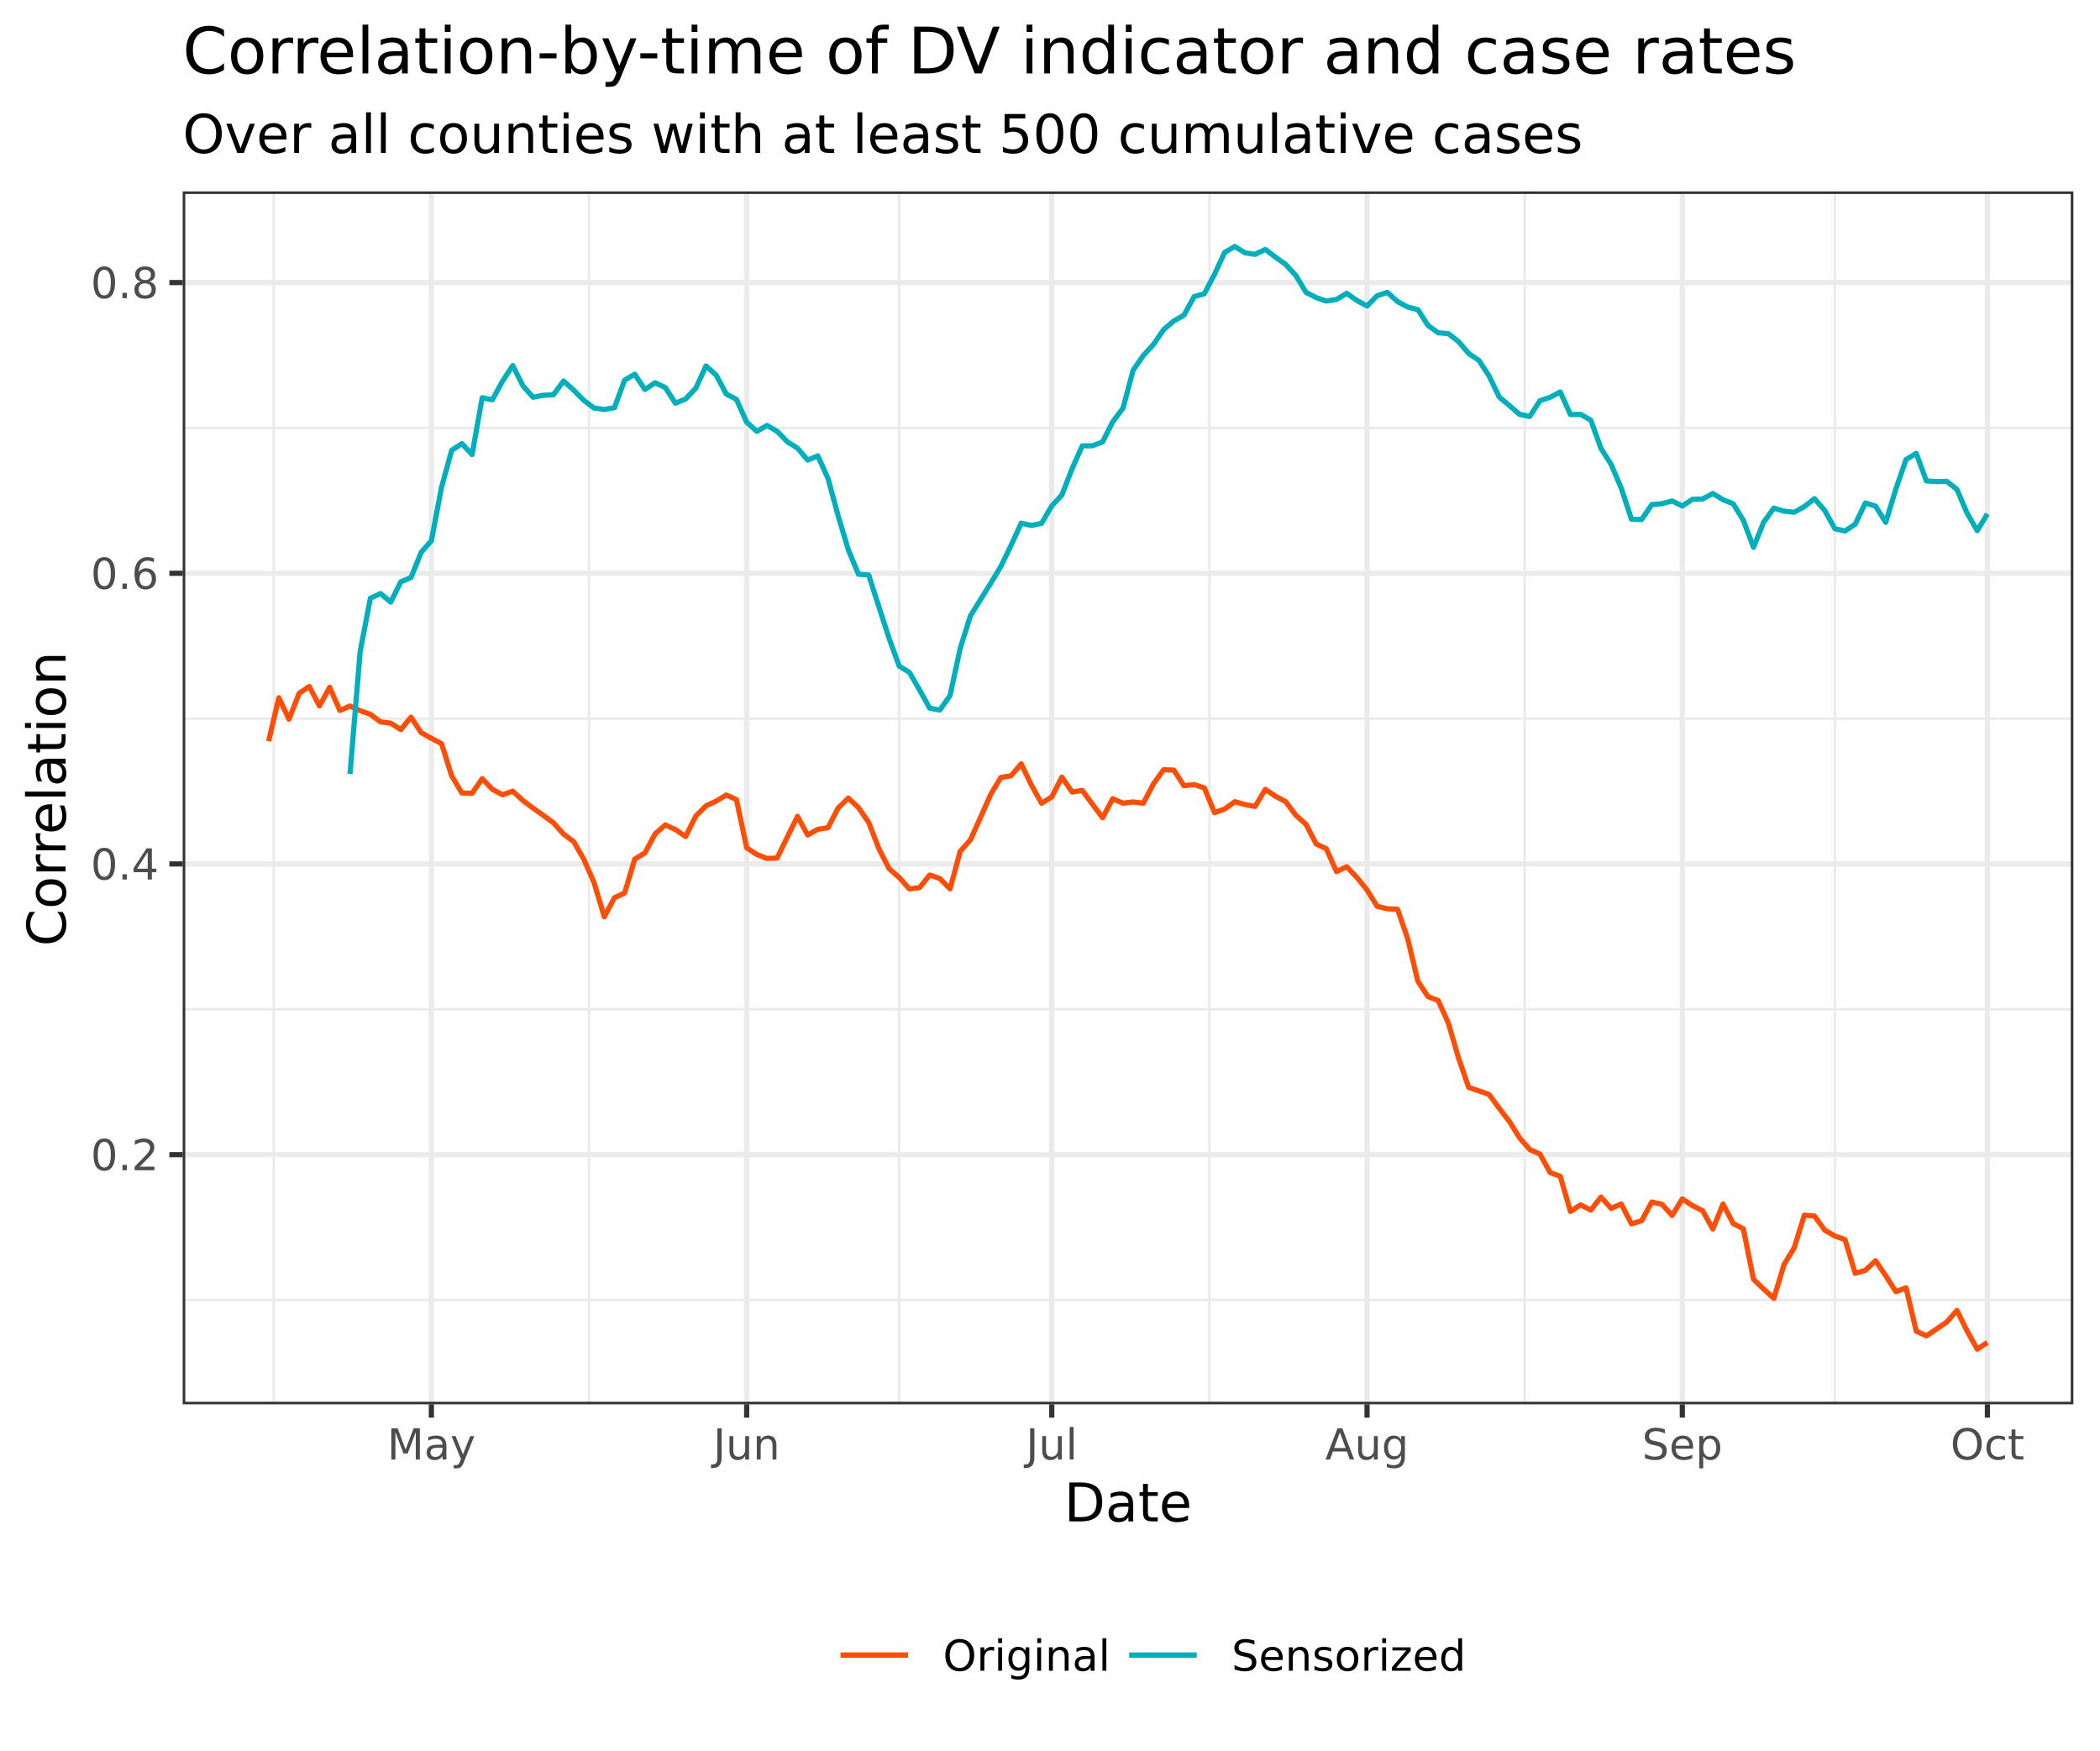
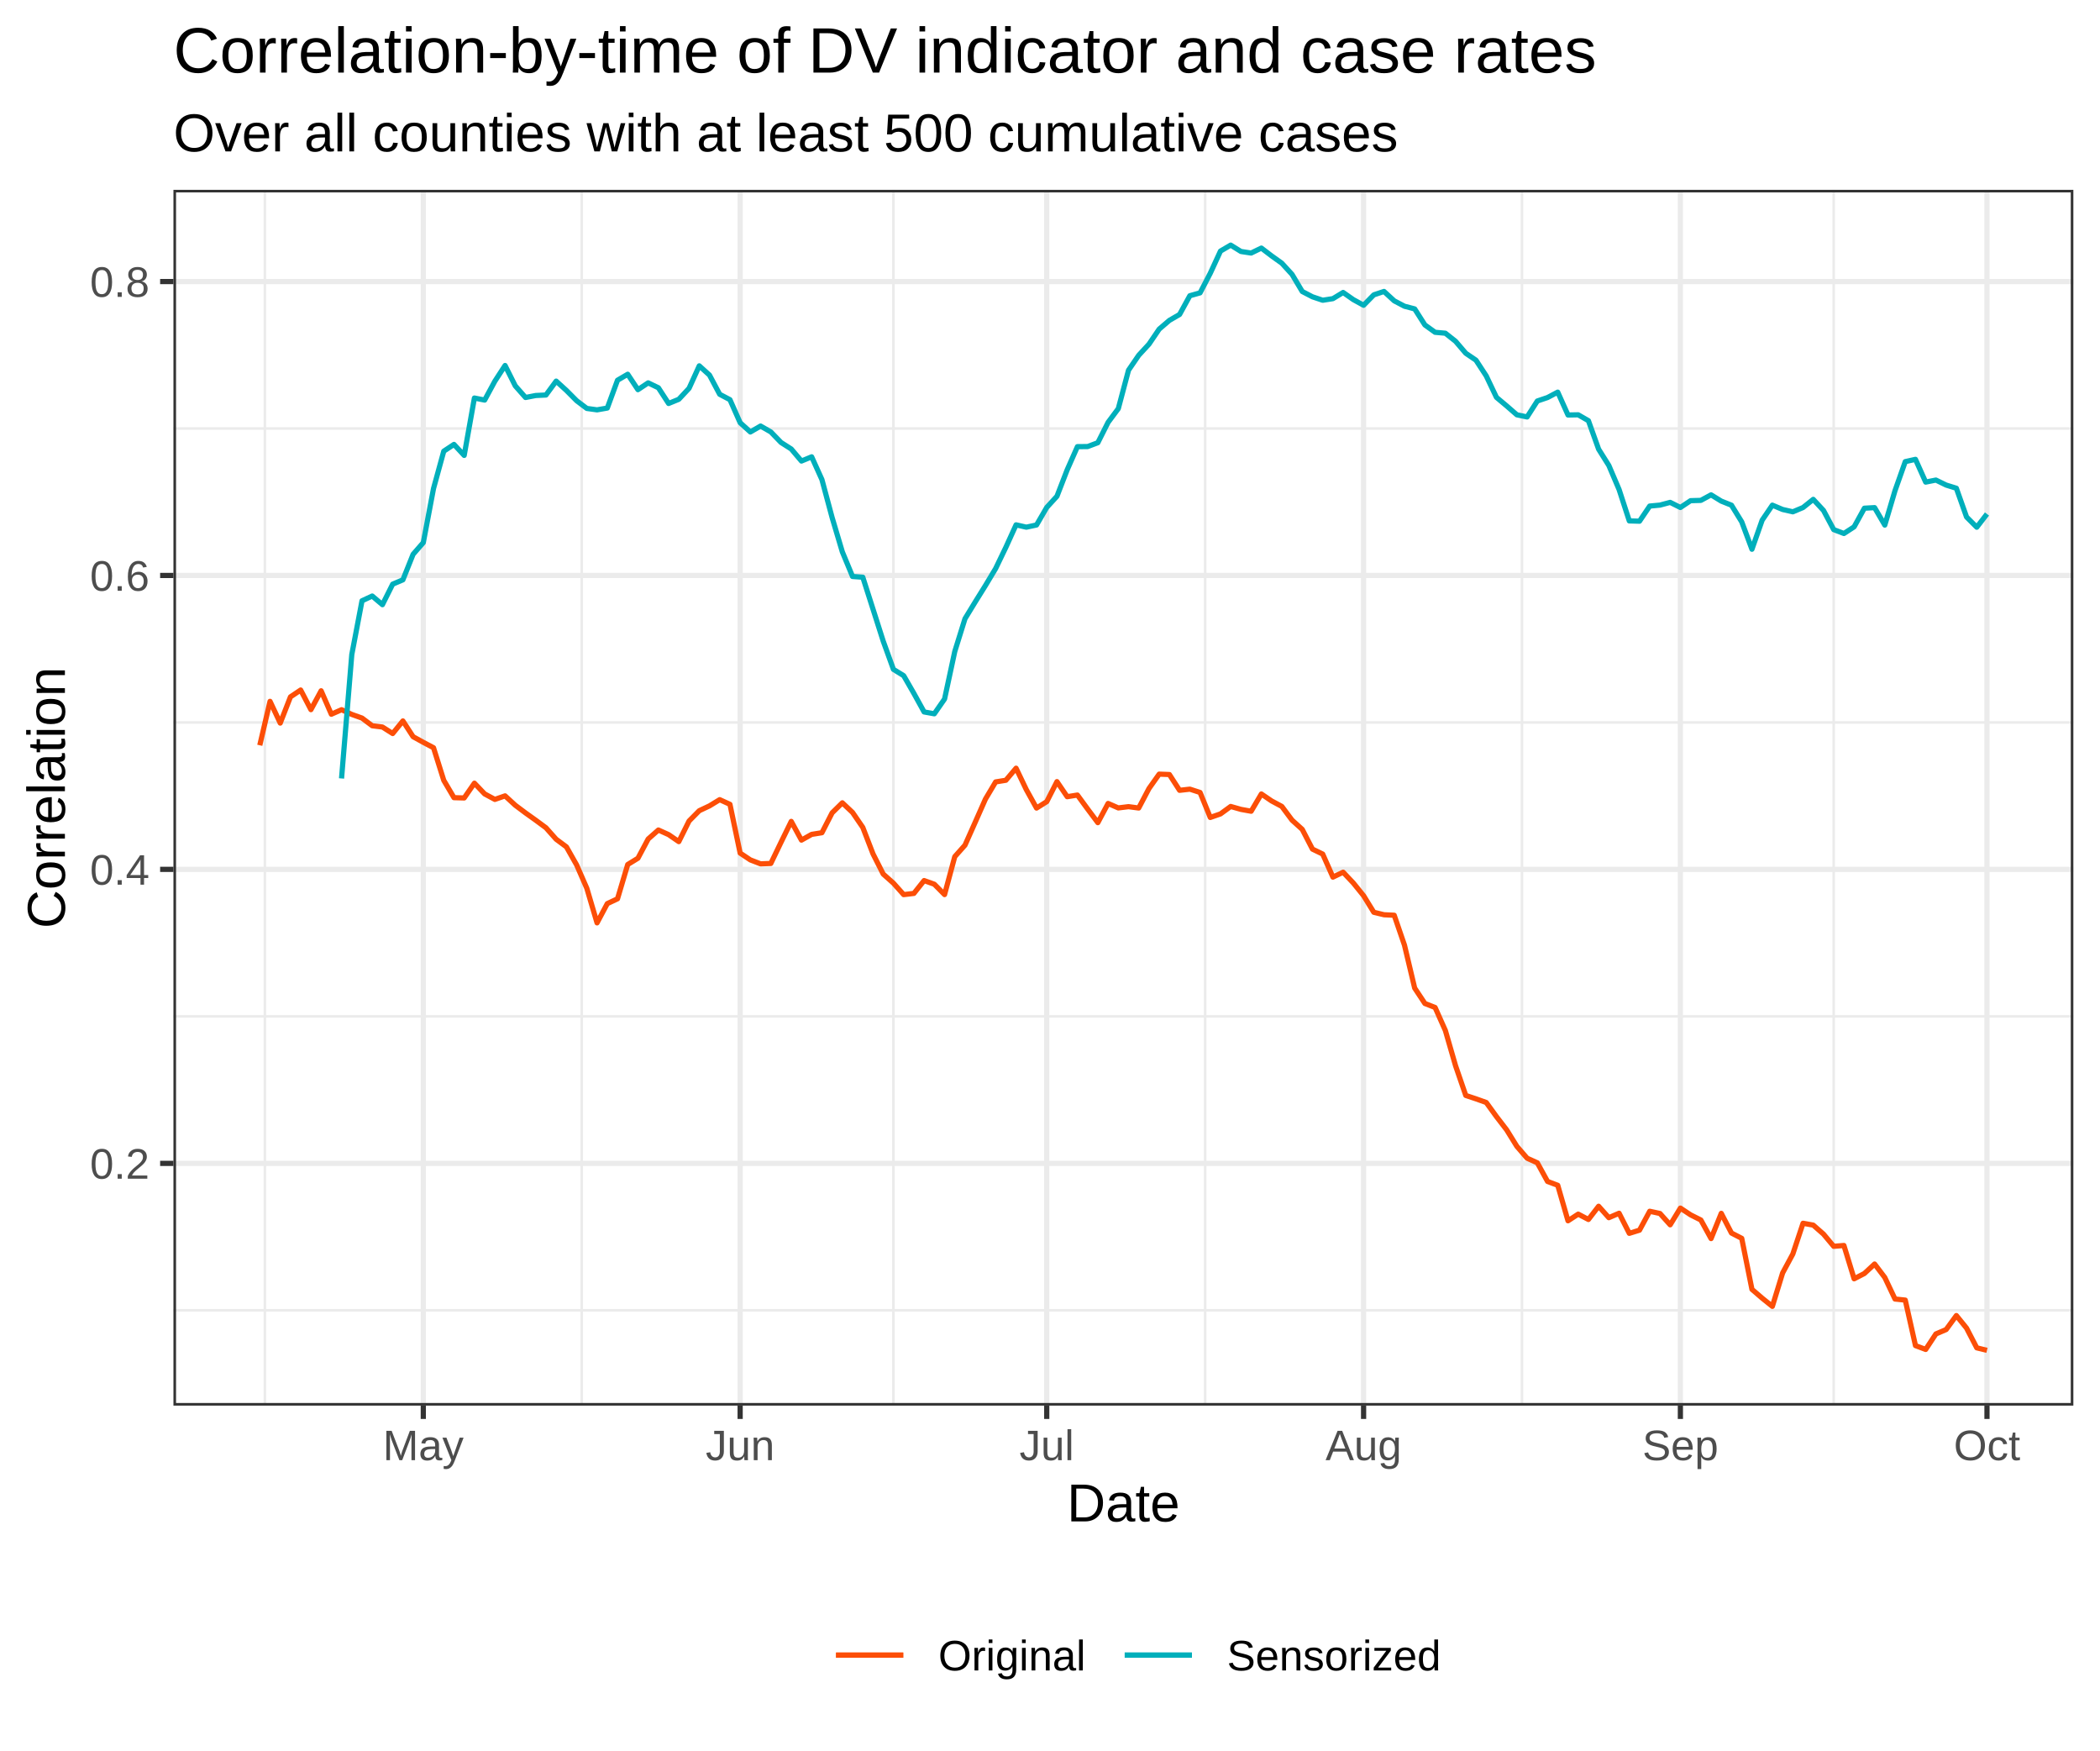
<svg xmlns="http://www.w3.org/2000/svg" viewBox="0 0 432.00 360.00">
  <defs>
    <style type="text/css">
    line, polyline, polygon, path, rect, circle {
      fill: none;
      stroke: #000000;
      stroke-linecap: round;
      stroke-linejoin: round;
      stroke-miterlimit: 10.00;
    }
  </style>
  </defs>
  <rect width="100%" height="100%" style="stroke: none; fill: #FFFFFF;" />
-   <rect x="0.00" y="0.00" width="432.00" height="360.00" style="stroke-width: 1.07; stroke: #FFFFFF; fill: #FFFFFF;" />
+   <rect x="0" y="0.00" width="432.00" height="360.00" style="stroke-width: 1.07; stroke: #FFFFFF; fill: #FFFFFF;" />
  <defs>
-     <clipPath id="cpMzcuNTh8NDI2LjUyfDI4OC44MnwzOS4zNg==">
-       <rect x="37.58" y="39.36" width="388.94" height="249.46" />
+     <clipPath id="cpMzUuNjh8NDI2LjUyfDI4OS4wOHwzOS4wNA==">
+       <rect x="35.68" y="39.04" width="390.84" height="250.04" />
    </clipPath>
  </defs>
-   <rect x="37.58" y="39.36" width="388.94" height="249.46" style="stroke-width: 1.07; stroke: none; fill: #FFFFFF;" clip-path="url(#cpMzcuNTh8NDI2LjUyfDI4OC44MnwzOS4zNg==)" />
-   <polyline points="37.58,267.36 426.52,267.36 " style="stroke-width: 0.53; stroke: #EBEBEB; stroke-linecap: butt;" clip-path="url(#cpMzcuNTh8NDI2LjUyfDI4OC44MnwzOS4zNg==)" />
-   <polyline points="37.58,207.57 426.52,207.57 " style="stroke-width: 0.53; stroke: #EBEBEB; stroke-linecap: butt;" clip-path="url(#cpMzcuNTh8NDI2LjUyfDI4OC44MnwzOS4zNg==)" />
-   <polyline points="37.58,147.79 426.52,147.79 " style="stroke-width: 0.53; stroke: #EBEBEB; stroke-linecap: butt;" clip-path="url(#cpMzcuNTh8NDI2LjUyfDI4OC44MnwzOS4zNg==)" />
-   <polyline points="37.58,88.01 426.52,88.01 " style="stroke-width: 0.53; stroke: #EBEBEB; stroke-linecap: butt;" clip-path="url(#cpMzcuNTh8NDI2LjUyfDI4OC44MnwzOS4zNg==)" />
-   <polyline points="56.31,288.82 56.31,39.36 " style="stroke-width: 0.53; stroke: #EBEBEB; stroke-linecap: butt;" clip-path="url(#cpMzcuNTh8NDI2LjUyfDI4OC44MnwzOS4zNg==)" />
-   <polyline points="121.17,288.82 121.17,39.36 " style="stroke-width: 0.53; stroke: #EBEBEB; stroke-linecap: butt;" clip-path="url(#cpMzcuNTh8NDI2LjUyfDI4OC44MnwzOS4zNg==)" />
-   <polyline points="184.98,288.82 184.98,39.36 " style="stroke-width: 0.53; stroke: #EBEBEB; stroke-linecap: butt;" clip-path="url(#cpMzcuNTh8NDI2LjUyfDI4OC44MnwzOS4zNg==)" />
-   <polyline points="248.79,288.82 248.79,39.36 " style="stroke-width: 0.53; stroke: #EBEBEB; stroke-linecap: butt;" clip-path="url(#cpMzcuNTh8NDI2LjUyfDI4OC44MnwzOS4zNg==)" />
-   <polyline points="313.65,288.82 313.65,39.36 " style="stroke-width: 0.53; stroke: #EBEBEB; stroke-linecap: butt;" clip-path="url(#cpMzcuNTh8NDI2LjUyfDI4OC44MnwzOS4zNg==)" />
-   <polyline points="377.46,288.82 377.46,39.36 " style="stroke-width: 0.53; stroke: #EBEBEB; stroke-linecap: butt;" clip-path="url(#cpMzcuNTh8NDI2LjUyfDI4OC44MnwzOS4zNg==)" />
-   <polyline points="37.58,237.47 426.52,237.47 " style="stroke-width: 1.07; stroke: #EBEBEB; stroke-linecap: butt;" clip-path="url(#cpMzcuNTh8NDI2LjUyfDI4OC44MnwzOS4zNg==)" />
-   <polyline points="37.58,177.68 426.52,177.68 " style="stroke-width: 1.07; stroke: #EBEBEB; stroke-linecap: butt;" clip-path="url(#cpMzcuNTh8NDI2LjUyfDI4OC44MnwzOS4zNg==)" />
-   <polyline points="37.58,117.90 426.52,117.90 " style="stroke-width: 1.07; stroke: #EBEBEB; stroke-linecap: butt;" clip-path="url(#cpMzcuNTh8NDI2LjUyfDI4OC44MnwzOS4zNg==)" />
-   <polyline points="37.58,58.11 426.52,58.11 " style="stroke-width: 1.07; stroke: #EBEBEB; stroke-linecap: butt;" clip-path="url(#cpMzcuNTh8NDI2LjUyfDI4OC44MnwzOS4zNg==)" />
-   <polyline points="88.74,288.82 88.74,39.36 " style="stroke-width: 1.07; stroke: #EBEBEB; stroke-linecap: butt;" clip-path="url(#cpMzcuNTh8NDI2LjUyfDI4OC44MnwzOS4zNg==)" />
-   <polyline points="153.60,288.82 153.60,39.36 " style="stroke-width: 1.07; stroke: #EBEBEB; stroke-linecap: butt;" clip-path="url(#cpMzcuNTh8NDI2LjUyfDI4OC44MnwzOS4zNg==)" />
-   <polyline points="216.36,288.82 216.36,39.36 " style="stroke-width: 1.07; stroke: #EBEBEB; stroke-linecap: butt;" clip-path="url(#cpMzcuNTh8NDI2LjUyfDI4OC44MnwzOS4zNg==)" />
-   <polyline points="281.22,288.82 281.22,39.36 " style="stroke-width: 1.07; stroke: #EBEBEB; stroke-linecap: butt;" clip-path="url(#cpMzcuNTh8NDI2LjUyfDI4OC44MnwzOS4zNg==)" />
-   <polyline points="346.08,288.82 346.08,39.36 " style="stroke-width: 1.07; stroke: #EBEBEB; stroke-linecap: butt;" clip-path="url(#cpMzcuNTh8NDI2LjUyfDI4OC44MnwzOS4zNg==)" />
-   <polyline points="408.84,288.82 408.84,39.36 " style="stroke-width: 1.07; stroke: #EBEBEB; stroke-linecap: butt;" clip-path="url(#cpMzcuNTh8NDI2LjUyfDI4OC44MnwzOS4zNg==)" />
-   <polyline points="55.26,152.44 57.36,143.50 59.45,147.92 61.54,142.59 63.63,141.19 65.72,145.19 67.82,141.35 69.91,146.12 72.00,145.20 74.09,146.16 76.19,146.90 78.28,148.47 80.37,148.72 82.46,150.05 84.55,147.49 86.65,150.69 88.74,151.84 90.83,152.94 92.92,159.57 95.01,163.09 97.11,163.15 99.20,160.15 101.29,162.33 103.38,163.45 105.48,162.72 107.57,164.63 109.66,166.20 111.75,167.68 113.84,169.21 115.94,171.55 118.03,173.10 120.12,176.77 122.21,181.52 124.31,188.55 126.40,184.64 128.49,183.66 130.58,176.69 132.67,175.42 134.77,171.50 136.86,169.66 138.95,170.61 141.04,172.04 143.14,167.84 145.23,165.74 147.32,164.76 149.41,163.50 151.50,164.45 153.60,174.36 155.69,175.74 157.78,176.55 159.87,176.47 161.96,172.16 164.06,167.91 166.15,171.73 168.24,170.56 170.33,170.22 172.43,166.18 174.52,164.14 176.61,166.10 178.70,169.14 180.79,174.52 182.89,178.63 184.98,180.48 187.07,182.81 189.16,182.56 191.26,179.95 193.35,180.69 195.44,182.81 197.53,175.08 199.62,172.75 201.72,168.09 203.81,163.37 205.90,159.89 207.99,159.55 210.08,157.09 212.18,161.46 214.27,165.21 216.36,163.90 218.45,159.83 220.55,162.89 222.64,162.56 224.73,165.39 226.82,168.18 228.91,164.27 231.01,165.18 233.10,164.92 235.19,165.20 237.28,161.23 239.38,158.30 241.47,158.38 243.56,161.60 245.65,161.36 247.74,162.03 249.84,167.12 251.93,166.39 254.02,164.88 256.11,165.47 258.20,165.85 260.30,162.34 262.39,163.75 264.48,164.87 266.57,167.66 268.67,169.54 270.76,173.56 272.85,174.56 274.94,179.25 277.03,178.25 279.13,180.45 281.22,183.03 283.31,186.40 285.40,186.90 287.50,187.00 289.59,193.09 291.68,201.82 293.77,204.96 295.86,205.77 297.96,210.44 300.05,217.62 302.14,223.65 304.23,224.35 306.32,225.09 308.42,227.95 310.51,230.65 312.60,234.01 314.69,236.42 316.79,237.36 318.88,241.15 320.97,241.93 323.06,249.15 325.15,247.79 327.25,248.88 329.34,246.19 331.43,248.52 333.52,247.62 335.62,251.70 337.71,251.06 339.80,247.21 341.89,247.67 343.98,249.97 346.08,246.57 348.17,247.95 350.26,249.00 352.35,252.77 354.45,247.63 356.54,251.64 358.63,252.72 360.72,263.10 362.81,265.11 364.91,267.03 367.00,260.07 369.09,256.65 371.18,249.91 373.27,250.09 375.37,252.98 377.46,254.20 379.55,254.94 381.64,261.87 383.74,261.25 385.83,259.28 387.92,262.36 390.01,265.65 392.10,264.86 394.20,273.76 396.29,274.74 398.38,273.33 400.47,271.90 402.57,269.51 404.66,273.73 406.75,277.48 408.84,276.08 " style="stroke-width: 1.07; stroke: #FC4E07; stroke-linecap: butt;" clip-path="url(#cpMzcuNTh8NDI2LjUyfDI4OC44MnwzOS4zNg==)" />
-   <polyline points="72.00,159.18 74.09,133.98 76.19,123.05 78.28,122.07 80.37,123.83 82.46,119.66 84.55,118.78 86.65,113.59 88.74,111.21 90.83,100.21 92.92,92.61 95.01,91.24 97.11,93.48 99.20,81.80 101.29,82.22 103.38,78.38 105.48,75.19 107.57,79.33 109.66,81.70 111.75,81.29 113.84,81.19 115.94,78.37 118.03,80.26 120.12,82.35 122.21,83.92 124.31,84.21 126.40,83.85 128.49,78.18 130.58,76.97 132.67,80.11 134.77,78.72 136.86,79.72 138.95,82.92 141.04,82.06 143.14,79.83 145.23,75.26 147.32,77.14 149.41,81.04 151.50,82.14 153.60,86.83 155.69,88.71 157.78,87.50 159.87,88.70 161.96,90.85 164.06,92.17 166.15,94.62 168.24,93.76 170.33,98.39 172.43,106.12 174.52,113.09 176.61,118.10 178.70,118.25 180.79,124.75 182.89,131.25 184.98,136.99 187.07,138.28 189.16,141.89 191.26,145.65 193.35,146.03 195.44,143.03 197.53,133.36 199.62,126.69 201.72,123.29 203.81,119.94 205.90,116.48 207.99,112.17 210.08,107.60 212.18,108.07 214.27,107.62 216.36,104.06 218.45,101.79 220.55,96.39 222.64,91.69 224.73,91.68 226.82,90.89 228.91,86.75 231.01,83.96 233.10,76.15 235.19,73.12 237.28,70.85 239.38,67.79 241.47,66.01 243.56,64.81 245.65,61.00 247.74,60.42 249.84,56.43 251.93,51.92 254.02,50.70 256.11,52.00 258.20,52.31 260.30,51.30 262.39,52.89 264.48,54.38 266.57,56.66 268.67,60.13 270.76,61.21 272.85,61.92 274.94,61.59 277.03,60.33 279.13,61.79 281.22,62.93 283.31,60.82 285.40,60.13 287.50,62.03 289.59,63.14 291.68,63.68 293.77,66.94 295.86,68.44 297.96,68.62 300.05,70.26 302.14,72.70 304.23,74.12 306.32,77.30 308.42,81.67 310.51,83.41 312.60,85.22 314.69,85.65 316.79,82.41 318.88,81.71 320.97,80.61 323.06,85.26 325.15,85.22 327.25,86.41 329.34,92.21 331.43,95.52 333.52,100.41 335.62,106.79 337.71,106.85 339.80,103.78 341.89,103.59 343.98,103.03 346.08,104.07 348.17,102.68 350.26,102.63 352.35,101.49 354.45,102.77 356.54,103.61 358.63,107.00 360.72,112.56 362.81,107.40 364.91,104.50 367.00,105.13 369.09,105.35 371.18,104.19 373.27,102.55 375.37,104.98 377.46,108.74 379.55,109.21 381.64,107.81 383.74,103.44 385.83,104.09 387.92,107.43 390.01,100.56 392.10,94.52 394.20,93.24 396.29,98.91 398.38,99.05 400.47,98.99 402.57,100.65 404.66,105.54 406.75,109.14 408.84,105.68 " style="stroke-width: 1.07; stroke: #00AFBB; stroke-linecap: butt;" clip-path="url(#cpMzcuNTh8NDI2LjUyfDI4OC44MnwzOS4zNg==)" />
-   <rect x="37.58" y="39.36" width="388.94" height="249.46" style="stroke-width: 1.07; stroke: #333333;" clip-path="url(#cpMzcuNTh8NDI2LjUyfDI4OC44MnwzOS4zNg==)" />
+   <rect x="35.68" y="39.04" width="390.84" height="250.04" style="stroke-width: 1.07; stroke: none; fill: #FFFFFF;" clip-path="url(#cpMzUuNjh8NDI2LjUyfDI4OS4wOHwzOS4wNA==)" />
+   <polyline points="35.68,269.48 426.52,269.48 " style="stroke-width: 0.53; stroke: #EBEBEB; stroke-linecap: butt;" clip-path="url(#cpMzUuNjh8NDI2LjUyfDI4OS4wOHwzOS4wNA==)" />
+   <polyline points="35.68,209.03 426.52,209.03 " style="stroke-width: 0.53; stroke: #EBEBEB; stroke-linecap: butt;" clip-path="url(#cpMzUuNjh8NDI2LjUyfDI4OS4wOHwzOS4wNA==)" />
+   <polyline points="35.68,148.58 426.52,148.58 " style="stroke-width: 0.53; stroke: #EBEBEB; stroke-linecap: butt;" clip-path="url(#cpMzUuNjh8NDI2LjUyfDI4OS4wOHwzOS4wNA==)" />
+   <polyline points="35.68,88.13 426.52,88.13 " style="stroke-width: 0.53; stroke: #EBEBEB; stroke-linecap: butt;" clip-path="url(#cpMzUuNjh8NDI2LjUyfDI4OS4wOHwzOS4wNA==)" />
+   <polyline points="54.49,289.08 54.49,39.04 " style="stroke-width: 0.53; stroke: #EBEBEB; stroke-linecap: butt;" clip-path="url(#cpMzUuNjh8NDI2LjUyfDI4OS4wOHwzOS4wNA==)" />
+   <polyline points="119.67,289.08 119.67,39.04 " style="stroke-width: 0.53; stroke: #EBEBEB; stroke-linecap: butt;" clip-path="url(#cpMzUuNjh8NDI2LjUyfDI4OS4wOHwzOS4wNA==)" />
+   <polyline points="183.79,289.08 183.79,39.04 " style="stroke-width: 0.53; stroke: #EBEBEB; stroke-linecap: butt;" clip-path="url(#cpMzUuNjh8NDI2LjUyfDI4OS4wOHwzOS4wNA==)" />
+   <polyline points="247.92,289.08 247.92,39.04 " style="stroke-width: 0.53; stroke: #EBEBEB; stroke-linecap: butt;" clip-path="url(#cpMzUuNjh8NDI2LjUyfDI4OS4wOHwzOS4wNA==)" />
+   <polyline points="313.09,289.08 313.09,39.04 " style="stroke-width: 0.53; stroke: #EBEBEB; stroke-linecap: butt;" clip-path="url(#cpMzUuNjh8NDI2LjUyfDI4OS4wOHwzOS4wNA==)" />
+   <polyline points="377.22,289.08 377.22,39.04 " style="stroke-width: 0.53; stroke: #EBEBEB; stroke-linecap: butt;" clip-path="url(#cpMzUuNjh8NDI2LjUyfDI4OS4wOHwzOS4wNA==)" />
+   <polyline points="35.68,239.26 426.52,239.26 " style="stroke-width: 1.07; stroke: #EBEBEB; stroke-linecap: butt;" clip-path="url(#cpMzUuNjh8NDI2LjUyfDI4OS4wOHwzOS4wNA==)" />
+   <polyline points="35.68,178.80 426.52,178.80 " style="stroke-width: 1.07; stroke: #EBEBEB; stroke-linecap: butt;" clip-path="url(#cpMzUuNjh8NDI2LjUyfDI4OS4wOHwzOS4wNA==)" />
+   <polyline points="35.68,118.35 426.52,118.35 " style="stroke-width: 1.07; stroke: #EBEBEB; stroke-linecap: butt;" clip-path="url(#cpMzUuNjh8NDI2LjUyfDI4OS4wOHwzOS4wNA==)" />
+   <polyline points="35.68,57.90 426.52,57.90 " style="stroke-width: 1.07; stroke: #EBEBEB; stroke-linecap: butt;" clip-path="url(#cpMzUuNjh8NDI2LjUyfDI4OS4wOHwzOS4wNA==)" />
+   <polyline points="87.08,289.08 87.08,39.04 " style="stroke-width: 1.07; stroke: #EBEBEB; stroke-linecap: butt;" clip-path="url(#cpMzUuNjh8NDI2LjUyfDI4OS4wOHwzOS4wNA==)" />
+   <polyline points="152.26,289.08 152.26,39.04 " style="stroke-width: 1.07; stroke: #EBEBEB; stroke-linecap: butt;" clip-path="url(#cpMzUuNjh8NDI2LjUyfDI4OS4wOHwzOS4wNA==)" />
+   <polyline points="215.33,289.08 215.33,39.04 " style="stroke-width: 1.07; stroke: #EBEBEB; stroke-linecap: butt;" clip-path="url(#cpMzUuNjh8NDI2LjUyfDI4OS4wOHwzOS4wNA==)" />
+   <polyline points="280.51,289.08 280.51,39.04 " style="stroke-width: 1.07; stroke: #EBEBEB; stroke-linecap: butt;" clip-path="url(#cpMzUuNjh8NDI2LjUyfDI4OS4wOHwzOS4wNA==)" />
+   <polyline points="345.68,289.08 345.68,39.04 " style="stroke-width: 1.07; stroke: #EBEBEB; stroke-linecap: butt;" clip-path="url(#cpMzUuNjh8NDI2LjUyfDI4OS4wOHwzOS4wNA==)" />
+   <polyline points="408.75,289.08 408.75,39.04 " style="stroke-width: 1.07; stroke: #EBEBEB; stroke-linecap: butt;" clip-path="url(#cpMzUuNjh8NDI2LjUyfDI4OS4wOHwzOS4wNA==)" />
+   <polyline points="53.44,153.28 55.55,144.24 57.65,148.71 59.75,143.32 61.85,141.91 63.96,145.95 66.06,142.07 68.16,146.89 70.26,145.96 72.37,146.93 74.47,147.68 76.57,149.26 78.67,149.52 80.78,150.86 82.88,148.27 84.98,151.51 87.08,152.67 89.18,153.78 91.29,160.49 93.39,164.05 95.49,164.11 97.59,161.07 99.70,163.28 101.80,164.41 103.90,163.68 106.00,165.61 108.11,167.19 110.21,168.69 112.31,170.24 114.41,172.60 116.52,174.17 118.62,177.88 120.72,182.69 122.82,189.80 124.93,185.84 127.03,184.85 129.13,177.80 131.23,176.51 133.34,172.55 135.44,170.70 137.54,171.65 139.64,173.09 141.75,168.85 143.85,166.73 145.95,165.74 148.05,164.46 150.16,165.42 152.26,175.45 154.36,176.85 156.46,177.66 158.57,177.58 160.67,173.22 162.77,168.93 164.87,172.78 166.97,171.60 169.08,171.26 171.18,167.17 173.28,165.11 175.38,167.09 177.49,170.17 179.59,175.61 181.69,179.76 183.79,181.63 185.90,183.99 188.00,183.74 190.10,181.10 192.20,181.85 194.31,183.98 196.41,176.18 198.51,173.82 200.61,169.11 202.72,164.34 204.82,160.81 206.92,160.47 209.02,157.99 211.13,162.40 213.23,166.19 215.33,164.87 217.43,160.75 219.54,163.85 221.64,163.51 223.74,166.38 225.84,169.19 227.95,165.24 230.05,166.16 232.15,165.90 234.25,166.18 236.36,162.17 238.46,159.21 240.56,159.29 242.66,162.54 244.77,162.30 246.87,162.98 248.97,168.12 251.07,167.39 253.17,165.86 255.28,166.46 257.38,166.84 259.48,163.29 261.58,164.72 263.69,165.85 265.79,168.67 267.89,170.57 269.99,174.63 272.10,175.65 274.20,180.39 276.30,179.38 278.40,181.60 280.51,184.21 282.61,187.62 284.71,188.13 286.81,188.23 288.92,194.38 291.02,203.21 293.12,206.38 295.22,207.20 297.33,211.93 299.43,219.19 301.53,225.29 303.63,225.99 305.74,226.74 307.84,229.64 309.94,232.37 312.04,235.76 314.15,238.20 316.25,239.15 318.35,242.98 320.45,243.77 322.56,251.07 324.66,249.70 326.76,250.80 328.86,248.08 330.96,250.43 333.07,249.52 335.17,253.65 337.27,253.00 339.37,249.11 341.48,249.57 343.58,251.90 345.68,248.46 347.78,249.85 349.89,250.91 351.99,254.73 354.09,249.54 356.19,253.59 358.30,254.68 360.40,265.17 362.50,266.98 364.60,268.67 366.71,261.80 368.81,257.90 370.91,251.58 373.01,251.96 375.12,253.81 377.22,256.32 379.32,256.15 381.42,263.00 383.53,261.91 385.63,259.96 387.73,262.73 389.83,267.16 391.94,267.38 394.04,276.74 396.14,277.53 398.24,274.34 400.35,273.44 402.45,270.56 404.55,273.15 406.65,277.20 408.75,277.71 " style="stroke-width: 1.07; stroke: #FC4E07; stroke-linecap: butt;" clip-path="url(#cpMzUuNjh8NDI2LjUyfDI4OS4wOHwzOS4wNA==)" />
+   <polyline points="70.26,160.10 72.37,134.61 74.47,123.56 76.57,122.58 78.67,124.36 80.78,120.14 82.88,119.25 84.98,114.00 87.08,111.59 89.18,100.47 91.29,92.79 93.39,91.40 95.49,93.66 97.59,81.86 99.70,82.28 101.80,78.40 103.90,75.17 106.00,79.36 108.11,81.75 110.21,81.34 112.31,81.24 114.41,78.38 116.52,80.30 118.62,82.41 120.72,84.00 122.82,84.29 124.93,83.92 127.03,78.20 129.13,76.97 131.23,80.14 133.34,78.74 135.44,79.75 137.54,82.98 139.64,82.12 141.75,79.86 143.85,75.24 145.95,77.14 148.05,81.09 150.16,82.20 152.26,86.94 154.36,88.84 156.46,87.62 158.57,88.83 160.67,91.00 162.77,92.34 164.87,94.82 166.97,93.95 169.08,98.63 171.18,106.45 173.28,113.50 175.38,118.56 177.49,118.71 179.59,125.28 181.69,131.86 183.79,137.66 185.90,138.96 188.00,142.61 190.10,146.42 192.20,146.80 194.31,143.76 196.41,133.99 198.51,127.25 200.61,123.81 202.72,120.42 204.82,116.92 206.92,112.56 209.02,107.94 211.13,108.42 213.23,107.97 215.33,104.36 217.43,102.06 219.54,96.61 221.64,91.86 223.74,91.84 225.84,91.05 227.95,86.86 230.05,84.04 232.15,76.14 234.25,73.07 236.36,70.78 238.46,67.69 240.56,65.89 242.66,64.67 244.77,60.82 246.87,60.23 248.97,56.20 251.07,51.64 253.17,50.41 255.28,51.72 257.38,52.04 259.48,51.02 261.58,52.62 263.69,54.13 265.79,56.43 267.89,59.95 269.99,61.04 272.10,61.75 274.20,61.42 276.30,60.15 278.40,61.62 280.51,62.78 282.61,60.64 284.71,59.94 286.81,61.87 288.92,62.98 291.02,63.53 293.12,66.83 295.22,68.34 297.33,68.53 299.43,70.19 301.53,72.65 303.63,74.08 305.74,77.31 307.84,81.72 309.94,83.48 312.04,85.31 314.15,85.75 316.25,82.47 318.35,81.76 320.45,80.65 322.56,85.35 324.66,85.31 326.76,86.52 328.86,92.38 330.96,95.73 333.07,100.68 335.17,107.13 337.27,107.19 339.37,104.08 341.48,103.88 343.58,103.32 345.68,104.37 347.78,102.97 349.89,102.91 351.99,101.77 354.09,103.06 356.19,103.90 358.30,107.33 360.40,112.96 362.50,106.98 364.60,103.89 366.71,104.78 368.81,105.26 370.91,104.38 373.01,102.70 375.12,104.98 377.22,108.92 379.32,109.72 381.42,108.35 383.53,104.52 385.63,104.40 387.73,107.99 389.83,100.91 391.94,94.94 394.04,94.47 396.14,99.15 398.24,98.73 400.35,99.76 402.45,100.41 404.55,106.33 406.65,108.43 408.75,105.71 " style="stroke-width: 1.07; stroke: #00AFBB; stroke-linecap: butt;" clip-path="url(#cpMzUuNjh8NDI2LjUyfDI4OS4wOHwzOS4wNA==)" />
+   <rect x="35.68" y="39.04" width="390.84" height="250.04" style="stroke-width: 1.07; stroke: #333333;" clip-path="url(#cpMzUuNjh8NDI2LjUyfDI4OS4wOHwzOS4wNA==)" />
  <defs>
    <clipPath id="cpMC4wMHw0MzIuMDB8MzYwLjAwfDAuMDA=">
      <rect x="0.00" y="0.00" width="432.00" height="360.00" />
    </clipPath>
  </defs>
  <g clip-path="url(#cpMC4wMHw0MzIuMDB8MzYwLjAwfDAuMDA=)">
-     <text x="18.66" y="240.67" style="font-size: 8.80px; fill: #4D4D4D; font-family: DejaVu Sans;" textLength="13.99px" lengthAdjust="spacingAndGlyphs">0.2</text>
+     <text x="18.51" y="242.41" style="font-size: 8.80px; fill: #4D4D4D; font-family: Arial;" textLength="12.23px" lengthAdjust="spacingAndGlyphs">0.2</text>
  </g>
  <g clip-path="url(#cpMC4wMHw0MzIuMDB8MzYwLjAwfDAuMDA=)">
-     <text x="18.66" y="180.89" style="font-size: 8.80px; fill: #4D4D4D; font-family: DejaVu Sans;" textLength="13.99px" lengthAdjust="spacingAndGlyphs">0.4</text>
+     <text x="18.51" y="181.95" style="font-size: 8.80px; fill: #4D4D4D; font-family: Arial;" textLength="12.23px" lengthAdjust="spacingAndGlyphs">0.4</text>
  </g>
  <g clip-path="url(#cpMC4wMHw0MzIuMDB8MzYwLjAwfDAuMDA=)">
-     <text x="18.66" y="121.11" style="font-size: 8.80px; fill: #4D4D4D; font-family: DejaVu Sans;" textLength="13.99px" lengthAdjust="spacingAndGlyphs">0.6</text>
+     <text x="18.51" y="121.50" style="font-size: 8.80px; fill: #4D4D4D; font-family: Arial;" textLength="12.23px" lengthAdjust="spacingAndGlyphs">0.6</text>
  </g>
  <g clip-path="url(#cpMC4wMHw0MzIuMDB8MzYwLjAwfDAuMDA=)">
-     <text x="18.66" y="61.32" style="font-size: 8.80px; fill: #4D4D4D; font-family: DejaVu Sans;" textLength="13.99px" lengthAdjust="spacingAndGlyphs">0.8</text>
+     <text x="18.51" y="61.05" style="font-size: 8.80px; fill: #4D4D4D; font-family: Arial;" textLength="12.23px" lengthAdjust="spacingAndGlyphs">0.8</text>
  </g>
-   <polyline points="34.84,237.47 37.58,237.47 " style="stroke-width: 1.07; stroke: #333333; stroke-linecap: butt;" clip-path="url(#cpMC4wMHw0MzIuMDB8MzYwLjAwfDAuMDA=)" />
-   <polyline points="34.84,177.68 37.58,177.68 " style="stroke-width: 1.07; stroke: #333333; stroke-linecap: butt;" clip-path="url(#cpMC4wMHw0MzIuMDB8MzYwLjAwfDAuMDA=)" />
-   <polyline points="34.84,117.90 37.58,117.90 " style="stroke-width: 1.07; stroke: #333333; stroke-linecap: butt;" clip-path="url(#cpMC4wMHw0MzIuMDB8MzYwLjAwfDAuMDA=)" />
-   <polyline points="34.84,58.11 37.58,58.11 " style="stroke-width: 1.07; stroke: #333333; stroke-linecap: butt;" clip-path="url(#cpMC4wMHw0MzIuMDB8MzYwLjAwfDAuMDA=)" />
-   <polyline points="88.74,291.56 88.74,288.82 " style="stroke-width: 1.07; stroke: #333333; stroke-linecap: butt;" clip-path="url(#cpMC4wMHw0MzIuMDB8MzYwLjAwfDAuMDA=)" />
-   <polyline points="153.60,291.56 153.60,288.82 " style="stroke-width: 1.07; stroke: #333333; stroke-linecap: butt;" clip-path="url(#cpMC4wMHw0MzIuMDB8MzYwLjAwfDAuMDA=)" />
-   <polyline points="216.36,291.56 216.36,288.82 " style="stroke-width: 1.07; stroke: #333333; stroke-linecap: butt;" clip-path="url(#cpMC4wMHw0MzIuMDB8MzYwLjAwfDAuMDA=)" />
-   <polyline points="281.22,291.56 281.22,288.82 " style="stroke-width: 1.07; stroke: #333333; stroke-linecap: butt;" clip-path="url(#cpMC4wMHw0MzIuMDB8MzYwLjAwfDAuMDA=)" />
-   <polyline points="346.08,291.56 346.08,288.82 " style="stroke-width: 1.07; stroke: #333333; stroke-linecap: butt;" clip-path="url(#cpMC4wMHw0MzIuMDB8MzYwLjAwfDAuMDA=)" />
-   <polyline points="408.84,291.56 408.84,288.82 " style="stroke-width: 1.07; stroke: #333333; stroke-linecap: butt;" clip-path="url(#cpMC4wMHw0MzIuMDB8MzYwLjAwfDAuMDA=)" />
+   <polyline points="32.94,239.26 35.68,239.26 " style="stroke-width: 1.07; stroke: #333333; stroke-linecap: butt;" clip-path="url(#cpMC4wMHw0MzIuMDB8MzYwLjAwfDAuMDA=)" />
+   <polyline points="32.94,178.80 35.68,178.80 " style="stroke-width: 1.07; stroke: #333333; stroke-linecap: butt;" clip-path="url(#cpMC4wMHw0MzIuMDB8MzYwLjAwfDAuMDA=)" />
+   <polyline points="32.94,118.35 35.68,118.35 " style="stroke-width: 1.07; stroke: #333333; stroke-linecap: butt;" clip-path="url(#cpMC4wMHw0MzIuMDB8MzYwLjAwfDAuMDA=)" />
+   <polyline points="32.94,57.90 35.68,57.90 " style="stroke-width: 1.07; stroke: #333333; stroke-linecap: butt;" clip-path="url(#cpMC4wMHw0MzIuMDB8MzYwLjAwfDAuMDA=)" />
+   <polyline points="87.08,291.82 87.08,289.08 " style="stroke-width: 1.07; stroke: #333333; stroke-linecap: butt;" clip-path="url(#cpMC4wMHw0MzIuMDB8MzYwLjAwfDAuMDA=)" />
+   <polyline points="152.26,291.82 152.26,289.08 " style="stroke-width: 1.07; stroke: #333333; stroke-linecap: butt;" clip-path="url(#cpMC4wMHw0MzIuMDB8MzYwLjAwfDAuMDA=)" />
+   <polyline points="215.33,291.82 215.33,289.08 " style="stroke-width: 1.07; stroke: #333333; stroke-linecap: butt;" clip-path="url(#cpMC4wMHw0MzIuMDB8MzYwLjAwfDAuMDA=)" />
+   <polyline points="280.51,291.82 280.51,289.08 " style="stroke-width: 1.07; stroke: #333333; stroke-linecap: butt;" clip-path="url(#cpMC4wMHw0MzIuMDB8MzYwLjAwfDAuMDA=)" />
+   <polyline points="345.68,291.82 345.68,289.08 " style="stroke-width: 1.07; stroke: #333333; stroke-linecap: butt;" clip-path="url(#cpMC4wMHw0MzIuMDB8MzYwLjAwfDAuMDA=)" />
+   <polyline points="408.75,291.82 408.75,289.08 " style="stroke-width: 1.07; stroke: #333333; stroke-linecap: butt;" clip-path="url(#cpMC4wMHw0MzIuMDB8MzYwLjAwfDAuMDA=)" />
  <g clip-path="url(#cpMC4wMHw0MzIuMDB8MzYwLjAwfDAuMDA=)">
-     <text x="79.64" y="300.16" style="font-size: 8.80px; fill: #4D4D4D; font-family: DejaVu Sans;" textLength="18.19px" lengthAdjust="spacingAndGlyphs">May</text>
+     <text x="78.77" y="300.31" style="font-size: 8.80px; fill: #4D4D4D; font-family: Arial;" textLength="16.62px" lengthAdjust="spacingAndGlyphs">May</text>
  </g>
  <g clip-path="url(#cpMC4wMHw0MzIuMDB8MzYwLjAwfDAuMDA=)">
-     <text x="146.72" y="300.16" style="font-size: 8.80px; fill: #4D4D4D; font-family: DejaVu Sans;" textLength="13.75px" lengthAdjust="spacingAndGlyphs">Jun</text>
+     <text x="145.16" y="300.31" style="font-size: 8.80px; fill: #4D4D4D; font-family: Arial;" textLength="14.19px" lengthAdjust="spacingAndGlyphs">Jun</text>
  </g>
  <g clip-path="url(#cpMC4wMHw0MzIuMDB8MzYwLjAwfDAuMDA=)">
-     <text x="211.05" y="300.16" style="font-size: 8.80px; fill: #4D4D4D; font-family: DejaVu Sans;" textLength="10.62px" lengthAdjust="spacingAndGlyphs">Jul</text>
+     <text x="209.71" y="300.31" style="font-size: 8.80px; fill: #4D4D4D; font-family: Arial;" textLength="11.25px" lengthAdjust="spacingAndGlyphs">Jul</text>
  </g>
  <g clip-path="url(#cpMC4wMHw0MzIuMDB8MzYwLjAwfDAuMDA=)">
-     <text x="272.63" y="300.16" style="font-size: 8.80px; fill: #4D4D4D; font-family: DejaVu Sans;" textLength="17.18px" lengthAdjust="spacingAndGlyphs">Aug</text>
+     <text x="272.68" y="300.31" style="font-size: 8.80px; fill: #4D4D4D; font-family: Arial;" textLength="15.66px" lengthAdjust="spacingAndGlyphs">Aug</text>
  </g>
  <g clip-path="url(#cpMC4wMHw0MzIuMDB8MzYwLjAwfDAuMDA=)">
-     <text x="337.78" y="300.16" style="font-size: 8.80px; fill: #4D4D4D; font-family: DejaVu Sans;" textLength="16.59px" lengthAdjust="spacingAndGlyphs">Sep</text>
+     <text x="337.85" y="300.31" style="font-size: 8.80px; fill: #4D4D4D; font-family: Arial;" textLength="15.66px" lengthAdjust="spacingAndGlyphs">Sep</text>
  </g>
  <g clip-path="url(#cpMC4wMHw0MzIuMDB8MzYwLjAwfDAuMDA=)">
-     <text x="401.23" y="300.16" style="font-size: 8.80px; fill: #4D4D4D; font-family: DejaVu Sans;" textLength="15.22px" lengthAdjust="spacingAndGlyphs">Oct</text>
+     <text x="401.91" y="300.31" style="font-size: 8.80px; fill: #4D4D4D; font-family: Arial;" textLength="13.69px" lengthAdjust="spacingAndGlyphs">Oct</text>
  </g>
  <g clip-path="url(#cpMC4wMHw0MzIuMDB8MzYwLjAwfDAuMDA=)">
-     <text x="218.91" y="312.90" style="font-size: 11.00px; font-family: DejaVu Sans;" textLength="26.29px" lengthAdjust="spacingAndGlyphs">Date</text>
+     <text x="219.48" y="312.90" style="font-size: 11.00px; font-family: Arial;" textLength="23.24px" lengthAdjust="spacingAndGlyphs">Date</text>
  </g>
  <g clip-path="url(#cpMC4wMHw0MzIuMDB8MzYwLjAwfDAuMDA=)">
-     <text transform="translate(13.50,194.63) rotate(-90)" style="font-size: 11.00px; font-family: DejaVu Sans;" textLength="61.09px" lengthAdjust="spacingAndGlyphs">Correlation</text>
+     <text transform="translate(13.35,190.96) rotate(-90)" style="font-size: 11.00px; font-family: Arial;" textLength="53.80px" lengthAdjust="spacingAndGlyphs">Correlation</text>
  </g>
-   <rect x="160.26" y="326.28" width="143.59" height="28.24" style="stroke-width: 1.07; stroke: none; fill: #FFFFFF;" clip-path="url(#cpMC4wMHw0MzIuMDB8MzYwLjAwfDAuMDA=)" />
-   <rect x="171.21" y="331.76" width="17.28" height="17.28" style="stroke-width: 1.07; stroke: none; fill: #FFFFFF;" clip-path="url(#cpMC4wMHw0MzIuMDB8MzYwLjAwfDAuMDA=)" />
-   <line x1="172.94" y1="340.40" x2="186.77" y2="340.40" style="stroke-width: 1.07; stroke: #FC4E07; stroke-linecap: butt;" clip-path="url(#cpMC4wMHw0MzIuMDB8MzYwLjAwfDAuMDA=)" />
-   <line x1="172.94" y1="340.40" x2="186.77" y2="340.40" style="stroke-width: 1.07; stroke: #FC4E07; stroke-linecap: butt;" clip-path="url(#cpMC4wMHw0MzIuMDB8MzYwLjAwfDAuMDA=)" />
-   <rect x="230.59" y="331.76" width="17.28" height="17.28" style="stroke-width: 1.07; stroke: none; fill: #FFFFFF;" clip-path="url(#cpMC4wMHw0MzIuMDB8MzYwLjAwfDAuMDA=)" />
-   <line x1="232.32" y1="340.40" x2="246.15" y2="340.40" style="stroke-width: 1.07; stroke: #00AFBB; stroke-linecap: butt;" clip-path="url(#cpMC4wMHw0MzIuMDB8MzYwLjAwfDAuMDA=)" />
-   <line x1="232.32" y1="340.40" x2="246.15" y2="340.40" style="stroke-width: 1.07; stroke: #00AFBB; stroke-linecap: butt;" clip-path="url(#cpMC4wMHw0MzIuMDB8MzYwLjAwfDAuMDA=)" />
+   <rect x="159.30" y="326.28" width="143.59" height="28.24" style="stroke-width: 1.07; stroke: none; fill: #FFFFFF;" clip-path="url(#cpMC4wMHw0MzIuMDB8MzYwLjAwfDAuMDA=)" />
+   <rect x="170.26" y="331.76" width="17.28" height="17.28" style="stroke-width: 1.07; stroke: none; fill: #FFFFFF;" clip-path="url(#cpMC4wMHw0MzIuMDB8MzYwLjAwfDAuMDA=)" />
+   <line x1="171.99" y1="340.40" x2="185.81" y2="340.40" style="stroke-width: 1.07; stroke: #FC4E07; stroke-linecap: butt;" clip-path="url(#cpMC4wMHw0MzIuMDB8MzYwLjAwfDAuMDA=)" />
+   <line x1="171.99" y1="340.40" x2="185.81" y2="340.40" style="stroke-width: 1.07; stroke: #FC4E07; stroke-linecap: butt;" clip-path="url(#cpMC4wMHw0MzIuMDB8MzYwLjAwfDAuMDA=)" />
+   <rect x="229.64" y="331.76" width="17.28" height="17.28" style="stroke-width: 1.07; stroke: none; fill: #FFFFFF;" clip-path="url(#cpMC4wMHw0MzIuMDB8MzYwLjAwfDAuMDA=)" />
+   <line x1="231.37" y1="340.40" x2="245.19" y2="340.40" style="stroke-width: 1.07; stroke: #00AFBB; stroke-linecap: butt;" clip-path="url(#cpMC4wMHw0MzIuMDB8MzYwLjAwfDAuMDA=)" />
+   <line x1="231.37" y1="340.40" x2="245.19" y2="340.40" style="stroke-width: 1.07; stroke: #00AFBB; stroke-linecap: butt;" clip-path="url(#cpMC4wMHw0MzIuMDB8MzYwLjAwfDAuMDA=)" />
  <g clip-path="url(#cpMC4wMHw0MzIuMDB8MzYwLjAwfDAuMDA=)">
-     <text x="193.97" y="343.61" style="font-size: 8.80px; font-family: DejaVu Sans;" textLength="34.44px" lengthAdjust="spacingAndGlyphs">Original</text>
+     <text x="193.02" y="343.55" style="font-size: 8.80px; font-family: Arial;" textLength="30.32px" lengthAdjust="spacingAndGlyphs">Original</text>
  </g>
  <g clip-path="url(#cpMC4wMHw0MzIuMDB8MzYwLjAwfDAuMDA=)">
-     <text x="253.35" y="343.61" style="font-size: 8.80px; font-family: DejaVu Sans;" textLength="48.23px" lengthAdjust="spacingAndGlyphs">Sensorized</text>
+     <text x="252.40" y="343.55" style="font-size: 8.80px; font-family: Arial;" textLength="44.03px" lengthAdjust="spacingAndGlyphs">Sensorized</text>
  </g>
  <g clip-path="url(#cpMC4wMHw0MzIuMDB8MzYwLjAwfDAuMDA=)">
-     <text x="37.58" y="31.46" style="font-size: 11.00px; font-family: DejaVu Sans;" textLength="288.04px" lengthAdjust="spacingAndGlyphs">Over all counties with at least 500 cumulative cases</text>
+     <text x="35.68" y="31.14" style="font-size: 11.00px; font-family: Arial;" textLength="251.90px" lengthAdjust="spacingAndGlyphs">Over all counties with at least 500 cumulative cases</text>
  </g>
  <g clip-path="url(#cpMC4wMHw0MzIuMDB8MzYwLjAwfDAuMDA=)">
-     <text x="37.58" y="15.10" style="font-size: 13.20px; font-family: DejaVu Sans;" textLength="332.91px" lengthAdjust="spacingAndGlyphs">Correlation-by-time of DV indicator and case rates</text>
+     <text x="35.68" y="14.93" style="font-size: 13.20px; font-family: Arial;" textLength="292.73px" lengthAdjust="spacingAndGlyphs">Correlation-by-time of DV indicator and case rates</text>
  </g>
</svg>
